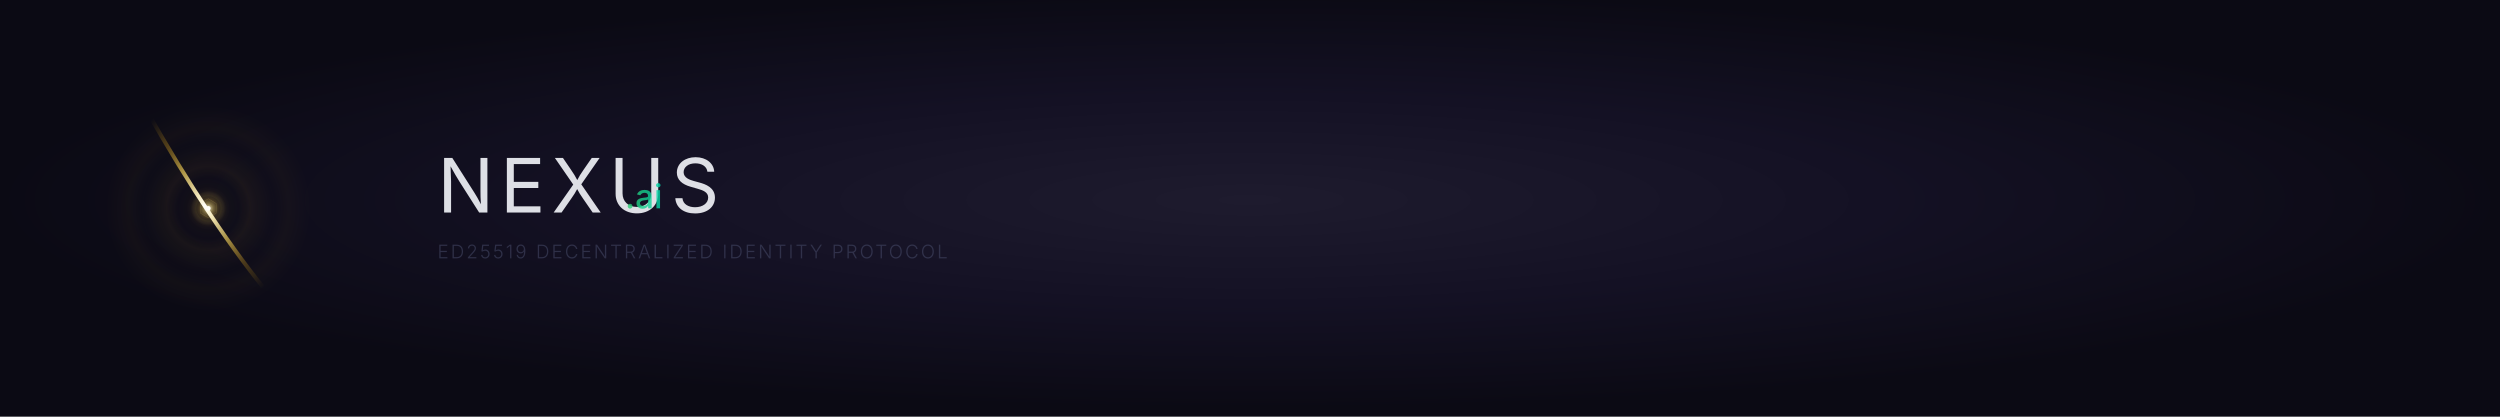
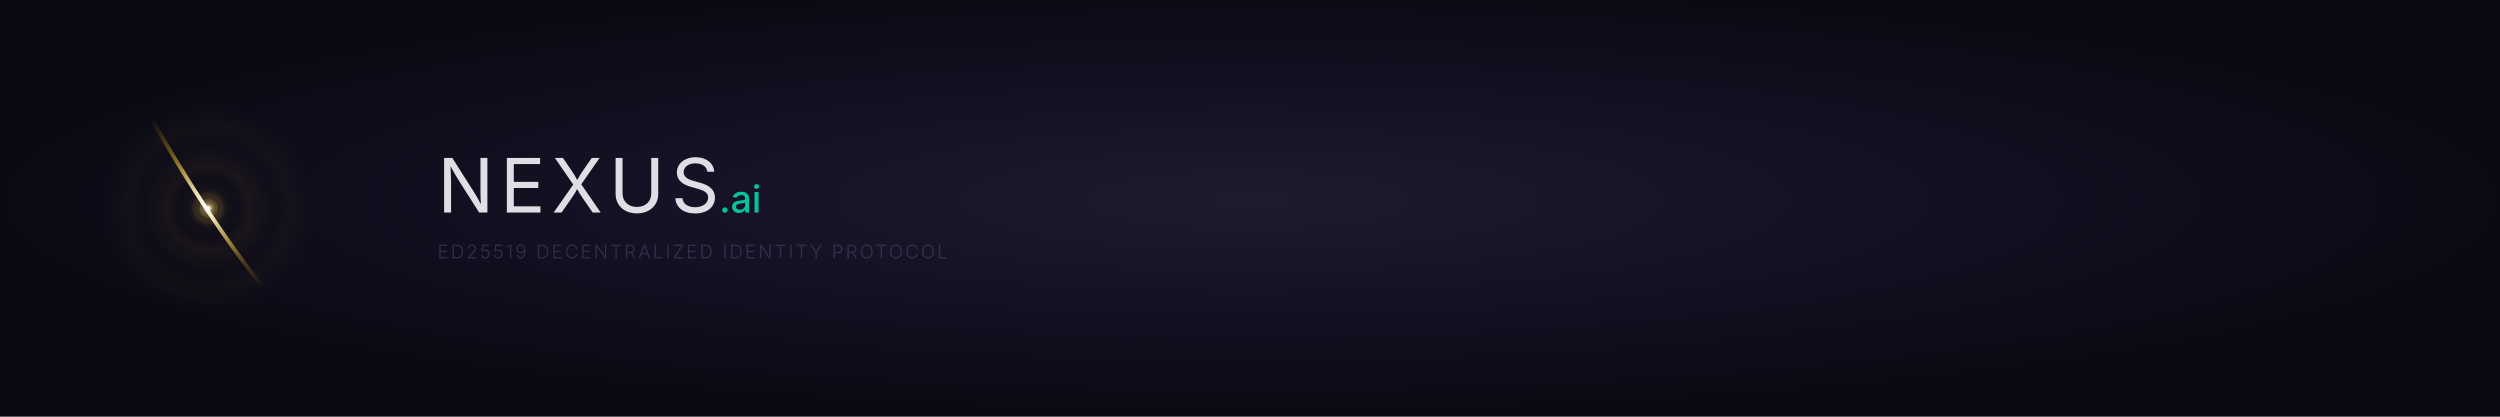
<svg xmlns="http://www.w3.org/2000/svg" width="1200" height="200" viewBox="0 0 1200 200">
  <defs>
    <radialGradient id="sky" cx="50%" cy="48%">
      <stop offset="0%" stop-color="#1E1B2E" />
      <stop offset="50%" stop-color="#141124" />
      <stop offset="100%" stop-color="#0B0A14" />
    </radialGradient>
    <radialGradient id="source" cx="50%" cy="50%">
      <stop offset="0%" stop-color="#FFFEFA" stop-opacity="1" />
      <stop offset="3%" stop-color="#FEF3C7" stop-opacity="0.95" />
      <stop offset="12%" stop-color="#F5D76E" stop-opacity="0.55" />
      <stop offset="28%" stop-color="#DAA520" stop-opacity="0.15" />
      <stop offset="52%" stop-color="#B8860B" stop-opacity="0.03" />
      <stop offset="100%" stop-color="#000" stop-opacity="0" />
    </radialGradient>
    <radialGradient id="halo1" cx="50%" cy="50%">
      <stop offset="45%" stop-color="#DAA520" stop-opacity="0" />
      <stop offset="62%" stop-color="#DAA520" stop-opacity="0.06" />
      <stop offset="78%" stop-color="#DAA520" stop-opacity="0.03" />
      <stop offset="100%" stop-color="#DAA520" stop-opacity="0" />
    </radialGradient>
    <radialGradient id="halo2" cx="50%" cy="50%">
      <stop offset="62%" stop-color="#DAA520" stop-opacity="0" />
      <stop offset="78%" stop-color="#DAA520" stop-opacity="0.03" />
      <stop offset="100%" stop-color="#DAA520" stop-opacity="0" />
    </radialGradient>
    <radialGradient id="hexHint" cx="50%" cy="50%">
      <stop offset="55%" stop-color="#F5D76E" stop-opacity="0" />
      <stop offset="72%" stop-color="#F5D76E" stop-opacity="0.08" />
      <stop offset="90%" stop-color="#F5D76E" stop-opacity="0.04" />
      <stop offset="100%" stop-color="#F5D76E" stop-opacity="0" />
    </radialGradient>
    <linearGradient id="bridge" x1="14%" y1="0%" x2="86%" y2="100%">
      <stop offset="0%" stop-color="#B8860B" stop-opacity="0" />
      <stop offset="16%" stop-color="#DAA520" stop-opacity="0.35" />
      <stop offset="30%" stop-color="#F0CF5A" stop-opacity="0.7" />
      <stop offset="44%" stop-color="#FEF3C7" stop-opacity="0.95" />
      <stop offset="50%" stop-color="#FFFEFA" stop-opacity="1" />
      <stop offset="56%" stop-color="#FEF3C7" stop-opacity="0.95" />
      <stop offset="70%" stop-color="#F0CF5A" stop-opacity="0.65" />
      <stop offset="84%" stop-color="#DAA520" stop-opacity="0.3" />
      <stop offset="100%" stop-color="#B8860B" stop-opacity="0" />
    </linearGradient>
    <linearGradient id="pillarL" x1="0%" y1="0%" x2="0%" y2="100%">
      <stop offset="0%" stop-color="#DAA520" stop-opacity="0" />
      <stop offset="32%" stop-color="#DAA520" stop-opacity="0.05" />
      <stop offset="48%" stop-color="#F0CF5A" stop-opacity="0.12" />
      <stop offset="52%" stop-color="#F0CF5A" stop-opacity="0.1" />
      <stop offset="68%" stop-color="#DAA520" stop-opacity="0.04" />
      <stop offset="100%" stop-color="#DAA520" stop-opacity="0" />
    </linearGradient>
    <linearGradient id="pillarR" x1="0%" y1="0%" x2="0%" y2="100%">
      <stop offset="0%" stop-color="#DAA520" stop-opacity="0" />
      <stop offset="30%" stop-color="#DAA520" stop-opacity="0.04" />
      <stop offset="48%" stop-color="#F0CF5A" stop-opacity="0.1" />
      <stop offset="52%" stop-color="#F0CF5A" stop-opacity="0.08" />
      <stop offset="70%" stop-color="#DAA520" stop-opacity="0.03" />
      <stop offset="100%" stop-color="#DAA520" stop-opacity="0" />
    </linearGradient>
    <linearGradient id="teal" x1="0%" y1="0%" x2="100%" y2="0%">
      <stop offset="0%" stop-color="#2ECC71" />
      <stop offset="100%" stop-color="#00D4AA" />
    </linearGradient>
  </defs>
  <rect width="1200" height="200" fill="url(#sky)" />
  <circle cx="100" cy="100" r="49.4" fill="url(#halo2)" />
  <circle cx="100" cy="100" r="32.3" fill="url(#halo1)" />
  <circle cx="100" cy="100" r="19.8" fill="url(#source)" opacity="0.85" />
  <line x1="68.8" y1="46.8" x2="68.8" y2="153.2" stroke="url(#pillarL)" stroke-width="0.9" stroke-linecap="round" />
  <line x1="131.2" y1="46.8" x2="131.2" y2="153.2" stroke="url(#pillarR)" stroke-width="0.9" stroke-linecap="round" />
  <path d="M 69.6 51.7 Q 101.9 108.7 130.4 142.9" fill="none" stroke="url(#bridge)" stroke-width="1.9" stroke-linecap="round" />
  <circle cx="100" cy="100" r="8.4" fill="url(#hexHint)" />
  <polygon points="100.0,95.4 103.8,97.7 103.8,102.3 100.0,104.6 96.2,102.3 96.2,97.7" fill="none" stroke="#F5D76E" stroke-width="0.2" opacity="0.2" />
  <circle cx="100" cy="100" r="1.1" fill="#FFFEFA" />
-   <text x="210" y="102" text-anchor="start" fill="#EFF1F5" opacity="0.92" font-family="-apple-system, BlinkMacSystemFont, 'Segoe UI', sans-serif" font-weight="400" font-size="36px" letter-spacing="3">NEXUS</text>
-   <text x="300" y="100" text-anchor="start" fill="url(#teal)" opacity="0.8" font-family="-apple-system, BlinkMacSystemFont, 'Segoe UI', sans-serif" font-weight="500" font-size="16px">.ai</text>
+   <text x="210" y="102" text-anchor="start" fill="#EFF1F5" opacity="0.92" font-family="-apple-system, BlinkMacSystemFont, 'Segoe UI', sans-serif" font-weight="400" font-size="36px" letter-spacing="3">NEXUS<tspan fill="url(#teal)" opacity="0.85" font-weight="500" font-size="18px" letter-spacing="0">.ai</tspan>
+   </text>
  <text x="210" y="124" text-anchor="start" fill="#4B5070" opacity="0.5" font-family="-apple-system, BlinkMacSystemFont, 'Segoe UI', sans-serif" font-weight="300" font-size="9px" letter-spacing="1">ED25519 DECENTRALIZED IDENTITY PROTOCOL</text>
</svg>
